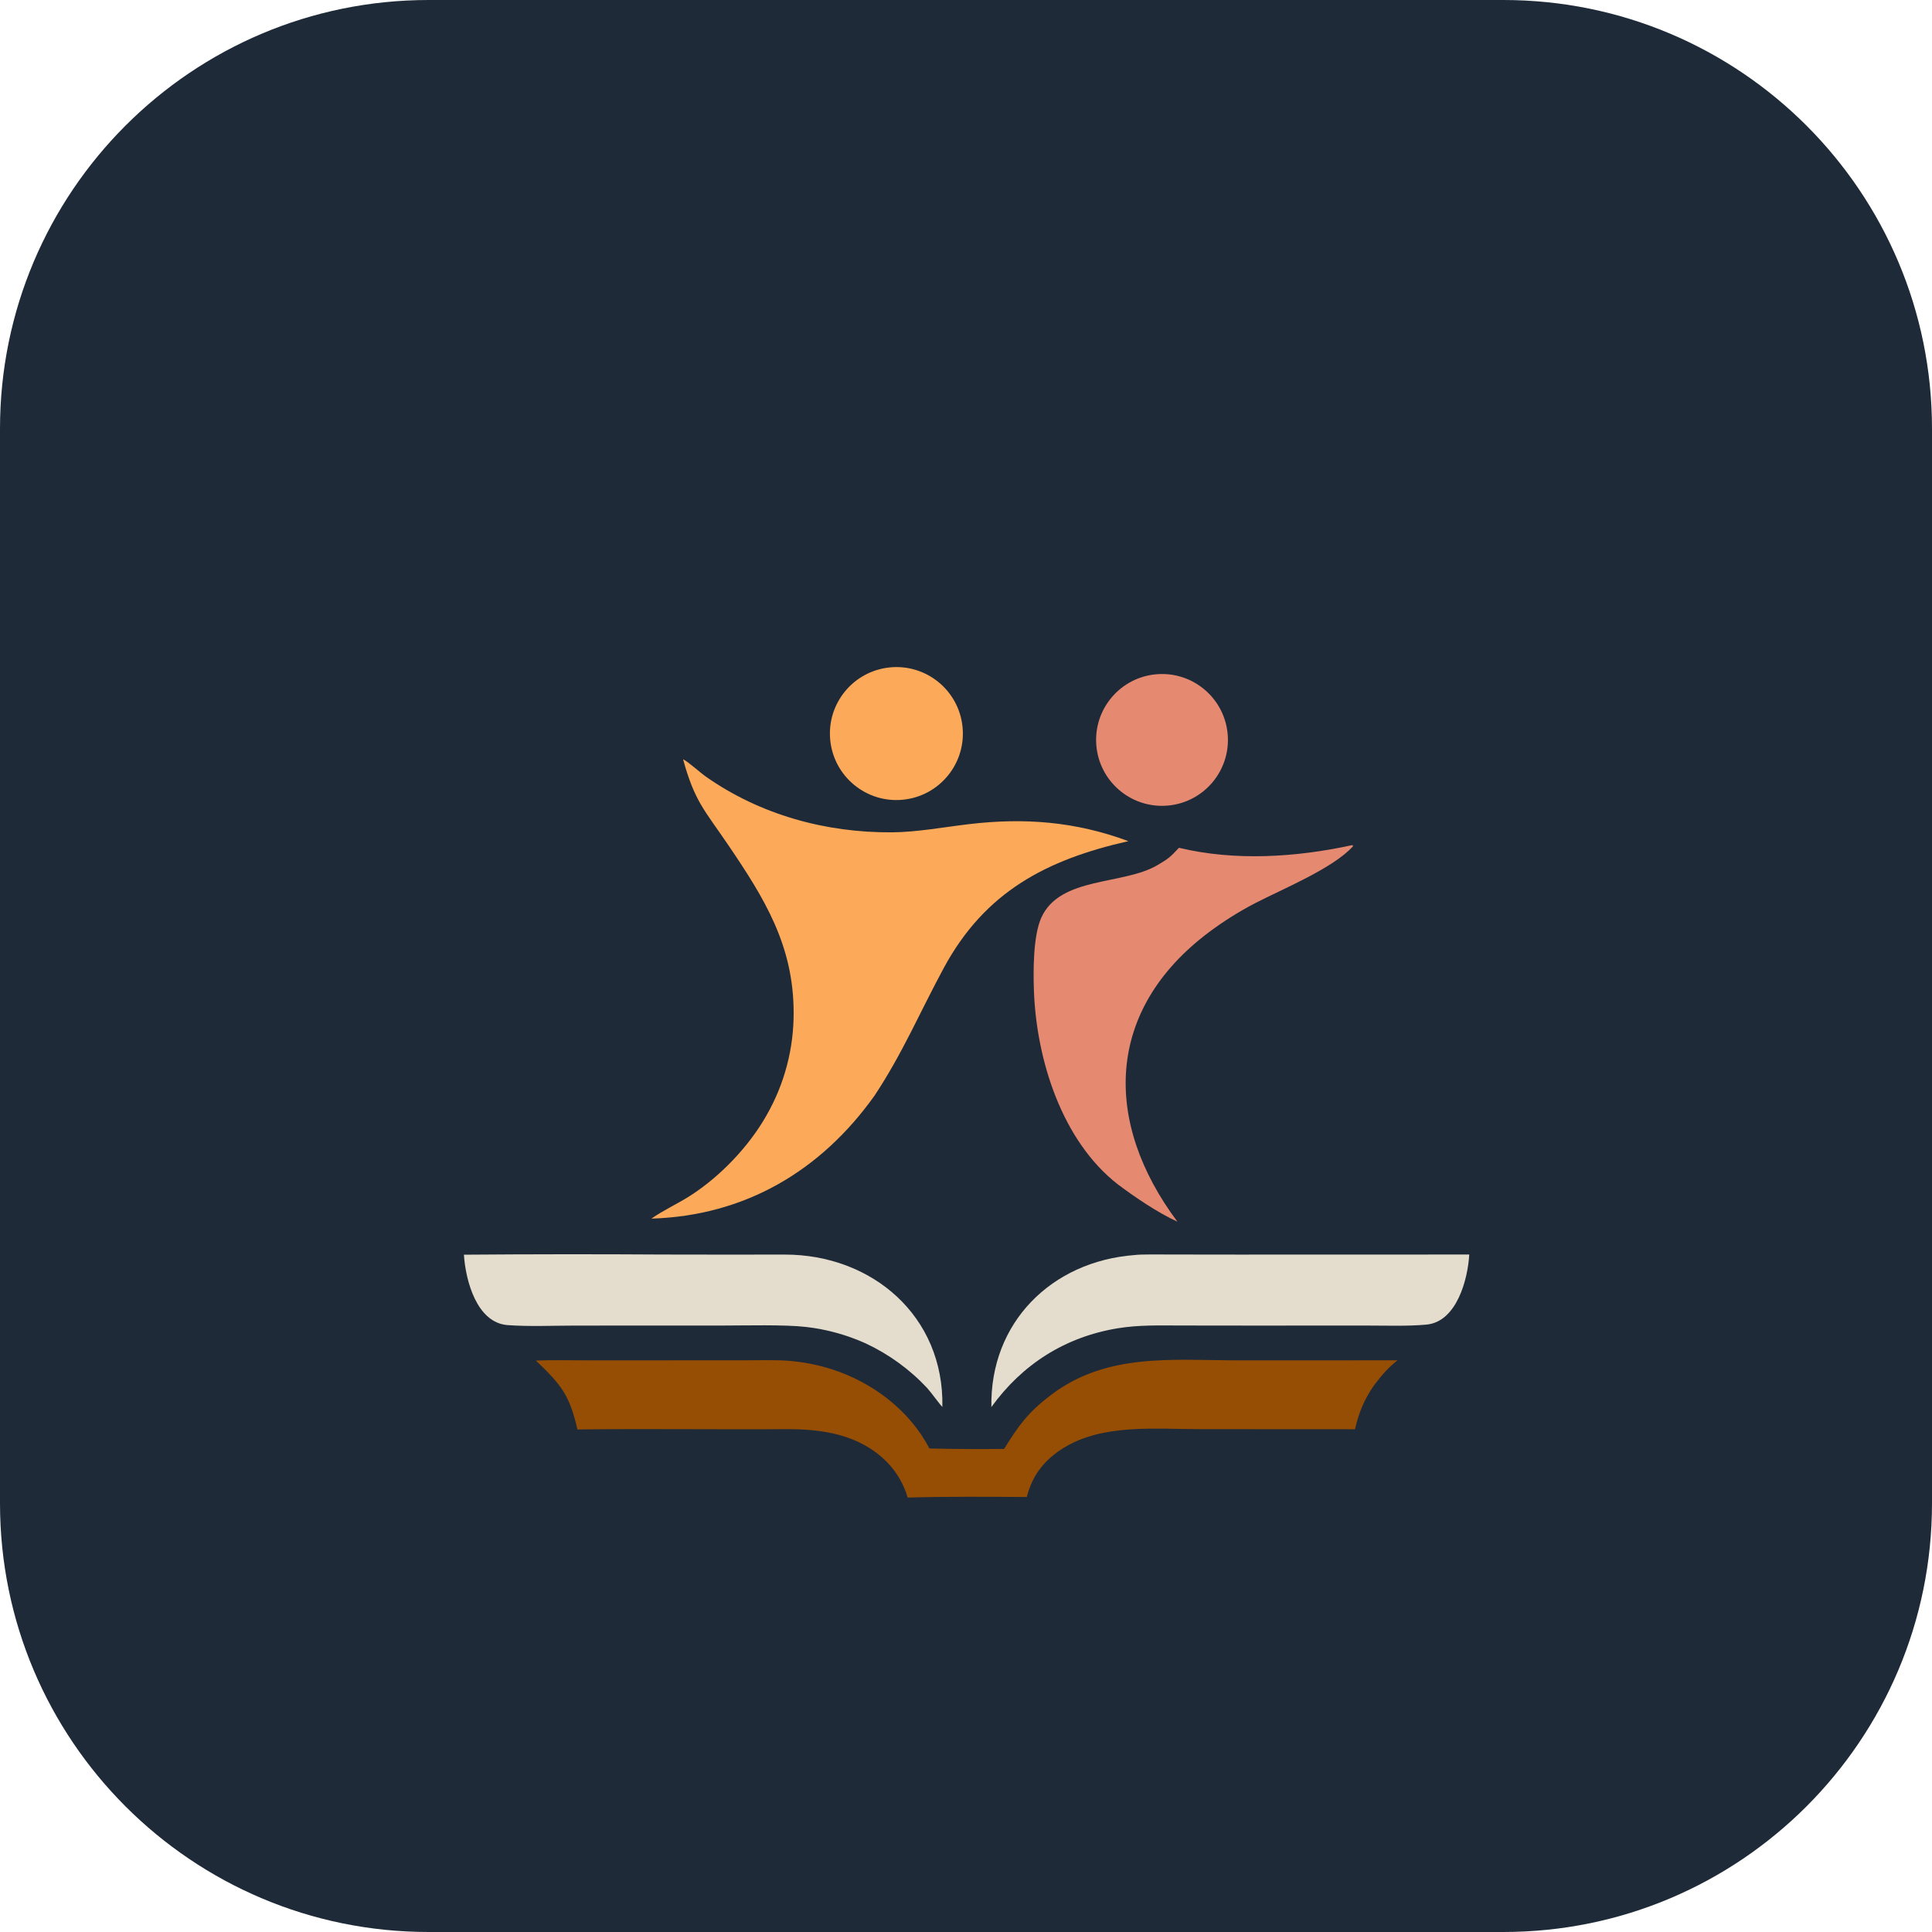
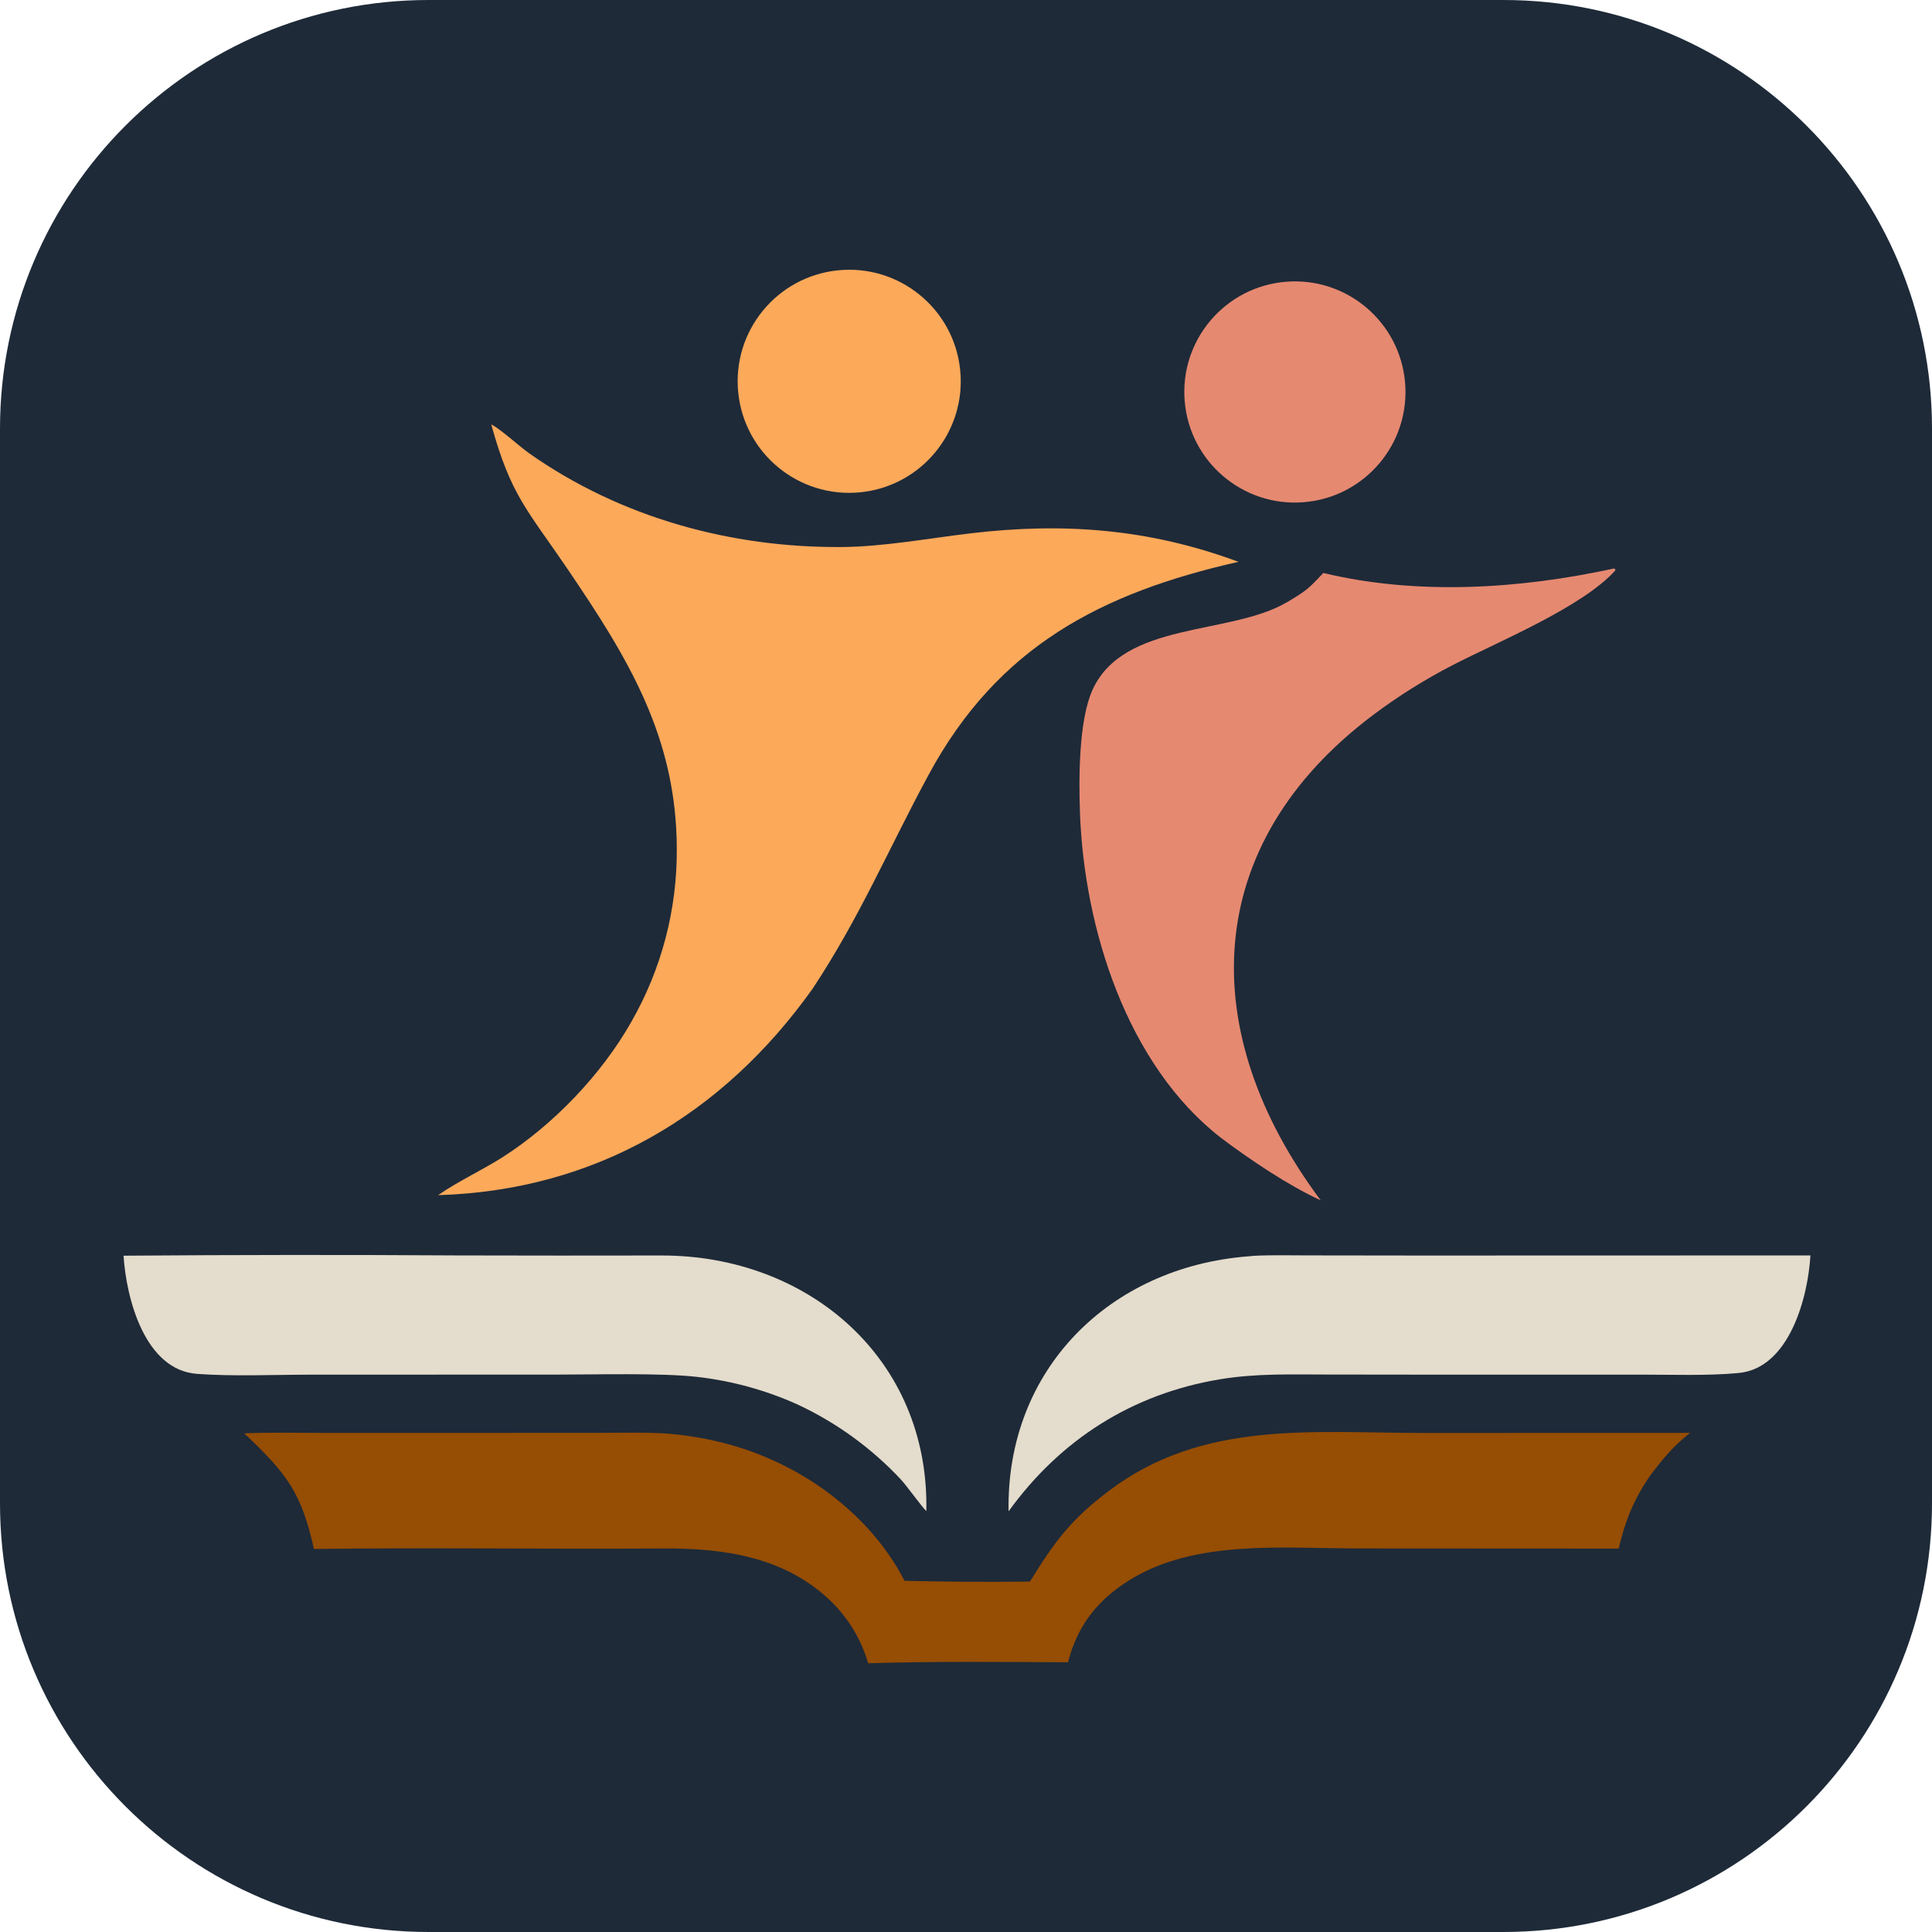
<svg xmlns="http://www.w3.org/2000/svg" viewBox="0 0 2048 2048" role="img" aria-label="Caller's Compendium logo">
  <rect width="2048" height="2048" rx="454.400" fill="#1E2A38" />
-   <path transform="translate(0,0)" fill="rgb(150,77,4)" d="M 1064.4 1535.92 C 1079.81 1510.87 1090.19 1496.8 1114.14 1478.67 C 1173.51 1433.7 1242.95 1441.99 1313.05 1442.02 L 1481.43 1441.97 C 1470.55 1450.65 1464.75 1457.72 1456.4 1468.7 C 1445.79 1484.06 1440.59 1497.13 1436.33 1515.06 L 1271.79 1514.97 C 1224.62 1514.96 1169.21 1509.17 1127.75 1534.68 C 1107.29 1547.26 1094.41 1563.52 1088.44 1586.89 C 1047.64 1586.65 1002.85 1586.25 962.18 1587.5 C 957.948 1572.93 950.089 1559.67 939.34 1548.96 C 910.24 1520.3 871.308 1514.71 832.211 1514.98 C 758.9 1515.47 685.385 1514.35 612.071 1515.3 C 603.977 1479.31 594.962 1467.81 568.014 1442.23 C 585.023 1441.57 604.944 1442.01 622.13 1442 L 723.271 1441.98 L 792.725 1441.94 C 805.682 1441.93 823.248 1441.48 835.915 1442.48 C 851.652 1443.74 867.19 1446.8 882.224 1451.62 C 924.908 1465.36 964.426 1495.21 985.179 1535.43 C 1011.58 1536.06 1037.99 1536.22 1064.4 1535.92 z" />
-   <path transform="translate(0,0)" fill="rgb(228,220,204)" d="M 491.759 1330.02 C 562.145 1329.47 632.533 1329.41 702.919 1329.85 C 745.678 1329.97 788.753 1329.97 831.502 1329.89 C 924.63 1329.72 1000.88 1395.33 998.949 1491.36 C 996.736 1489.55 986.722 1475.59 982.871 1471.41 C 964.299 1451.55 942.086 1435.44 917.438 1423.95 C 897.396 1414.95 876.082 1409.09 854.251 1406.6 C 831.344 1403.99 789.993 1405.15 765.653 1405.14 L 609.778 1405.18 C 587.137 1405.2 560.449 1406.36 538.148 1404.68 C 505.362 1402.22 493.575 1357.63 491.759 1330.02 z" />
-   <path transform="translate(0,0)" fill="rgb(228,220,204)" d="M 1202.55 1330.41 C 1209.4 1329.44 1231.87 1329.83 1239.75 1329.83 L 1312.03 1329.92 L 1557.48 1329.85 C 1555.96 1356.15 1544.23 1401.1 1512.15 1404.13 C 1492.57 1405.98 1470.06 1405.15 1450.15 1405.16 L 1322.5 1405.18 L 1252.04 1405.1 C 1229.23 1405.08 1207.24 1404.33 1184.6 1408.07 C 1129.04 1417.26 1083.64 1446.19 1050.9 1491.53 C 1049.31 1401.87 1114.79 1337.12 1202.55 1330.41 z" />
-   <g transform="translate(40,191) translate(1022.5,1104) scale(1.1) translate(-1022.5,-1104)">
-     <path transform="translate(0,0)" fill="rgb(252,169,90)" d="M 714.84 658.431 C 719.47 660.488 731.39 671.32 736.689 675.048 C 789.147 711.949 852.528 729.332 916.33 728.823 C 940.231 728.633 966.198 723.798 990.283 720.945 C 1043.85 714.598 1093.02 718.407 1143.97 737.323 C 1065.18 755.136 1005.84 785.983 966.108 859.486 C 942.9 902.414 926.498 941.575 899.394 982.513 C 847.618 1055.18 774.407 1098.35 684.312 1101.07 C 695.705 1093.11 709.783 1086.65 721.502 1079.16 C 750.639 1060.54 778.381 1031.51 795.325 1001.45 C 812.656 971.187 821.653 936.869 821.399 901.995 C 821.208 837.638 793.267 792.431 758.433 741.124 C 735.453 707.276 726.108 699.321 714.84 658.431 z" />
-     <path transform="translate(0,0)" fill="rgb(230,137,113)" d="M 1359.42 741.203 L 1360.08 741.252 L 1360.51 742.169 C 1341.51 763.393 1292.73 783.341 1266.65 796.833 C 1250.91 804.969 1235.88 814.391 1221.69 825.004 C 1121.45 900.098 1119.43 1007.99 1191.23 1104.04 C 1172.39 1095.39 1150.66 1080.72 1134.04 1068.23 C 1079.92 1026.28 1055.39 947.959 1052.96 881.604 C 1052.24 862.06 1052.2 828.515 1060.11 810.977 C 1078.11 771.123 1139.29 779.832 1172.05 760.399 C 1182.71 754.121 1184.24 752.805 1192.72 743.72 C 1246.66 756.71 1305.67 752.907 1359.42 741.203 z" />
-     <path transform="translate(0,0)" fill="rgb(252,169,90)" d="M 913.692 569.933 C 949.003 566.201 980.614 591.9 984.168 627.23 C 987.723 662.559 961.865 694.04 926.518 697.417 C 891.421 700.77 860.211 675.135 856.682 640.056 C 853.153 604.976 878.631 573.638 913.692 569.933 z" />
-     <path transform="translate(0,0)" fill="rgb(230,137,113)" d="M 1171.21 576.472 C 1206.19 573.607 1236.86 599.657 1239.7 634.639 C 1242.54 669.621 1216.47 700.274 1181.48 703.085 C 1146.54 705.893 1115.92 679.854 1113.09 644.91 C 1110.25 609.967 1136.27 579.334 1171.21 576.472 z" />
+   <g transform="translate(-694.1723 -900.5543) scale(1.677903)">
+     <path fill="rgb(150,77,4)" d="M 1064.4 1535.92C 1079.81 1510.87 1090.19 1496.8 1114.14 1478.67C 1173.51 1433.7 1242.95 1441.99 1313.05 1442.02L 1481.43 1441.97C 1470.55 1450.65 1464.75 1457.72 1456.4 1468.7C 1445.79 1484.06 1440.59 1497.13 1436.33 1515.06L 1271.79 1514.97C 1224.62 1514.96 1169.21 1509.17 1127.75 1534.68C 1107.29 1547.26 1094.41 1563.52 1088.44 1586.89C 1047.64 1586.65 1002.85 1586.25 962.18 1587.5C 957.948 1572.93 950.089 1559.67 939.34 1548.96C 910.24 1520.3 871.308 1514.71 832.211 1514.98C 758.9 1515.47 685.385 1514.35 612.071 1515.3C 603.977 1479.31 594.962 1467.81 568.014 1442.23C 585.023 1441.57 604.944 1442.01 622.13 1442L 723.271 1441.98L 792.725 1441.94C 805.682 1441.93 823.248 1441.48 835.915 1442.48C 851.652 1443.74 867.19 1446.8 882.224 1451.62C 924.908 1465.36 964.426 1495.21 985.179 1535.43C 1011.58 1536.06 1037.99 1536.22 1064.4 1535.92Z" />
+     <path fill="rgb(228,220,204)" d="M 491.759 1330.02C 562.145 1329.47 632.533 1329.41 702.919 1329.85C 745.678 1329.97 788.753 1329.97 831.502 1329.89C 924.63 1329.72 1000.88 1395.33 998.949 1491.36C 996.736 1489.55 986.722 1475.59 982.871 1471.41C 964.299 1451.55 942.086 1435.44 917.438 1423.95C 897.396 1414.95 876.082 1409.09 854.251 1406.6C 831.344 1403.99 789.993 1405.15 765.653 1405.14L 609.778 1405.18C 587.137 1405.2 560.449 1406.36 538.148 1404.68C 505.362 1402.22 493.575 1357.63 491.759 1330.02Z" />
+     <path fill="rgb(228,220,204)" d="M 1202.55 1330.41C 1209.4 1329.44 1231.87 1329.83 1239.75 1329.83L 1312.03 1329.92L 1557.48 1329.85C 1555.96 1356.15 1544.23 1401.1 1512.15 1404.13C 1492.57 1405.98 1470.06 1405.15 1450.15 1405.16L 1322.5 1405.18L 1252.04 1405.1C 1229.23 1405.08 1207.24 1404.33 1184.6 1408.07C 1129.04 1417.26 1083.64 1446.19 1050.9 1491.53C 1049.31 1401.87 1114.79 1337.12 1202.55 1330.41Z" />
+     <path fill="rgb(252,169,90)" d="M 724.074 804.874C 729.167 807.137 742.279 819.052 748.108 823.153C 805.812 863.744 875.531 882.865 945.713 882.305C 972.004 882.096 1000.568 876.778 1027.061 873.639C 1085.985 866.658 1140.072 870.848 1196.117 891.655C 1109.448 911.25 1044.174 945.181 1000.469 1026.035C 974.94 1073.255 956.898 1116.332 927.083 1161.364C 870.13 1241.298 789.598 1288.785 690.493 1291.777C 703.026 1283.021 718.511 1275.915 731.402 1267.676C 763.453 1247.194 793.969 1215.261 812.608 1182.195C 831.672 1148.906 841.568 1111.156 841.289 1072.794C 841.079 1002.002 810.344 952.274 772.026 895.836C 746.748 858.604 736.469 849.853 724.074 804.874Z" />
+     <path fill="rgb(230,137,113)" d="M 1433.112 895.923L 1433.838 895.977L 1434.311 896.986C 1413.411 920.332 1359.753 942.275 1331.065 957.116C 1313.751 966.066 1297.218 976.43 1281.609 988.104C 1171.345 1070.708 1169.123 1189.389 1248.103 1295.044C 1227.379 1285.529 1203.476 1269.392 1185.194 1255.653C 1125.662 1209.508 1098.679 1123.355 1096.006 1050.364C 1095.214 1028.866 1095.17 991.966 1103.871 972.675C 1123.671 928.835 1190.969 938.415 1227.005 917.039C 1238.731 910.133 1240.414 908.685 1249.742 898.692C 1309.076 912.981 1373.987 908.798 1433.112 895.923Z" />
+     <path fill="rgb(252,169,90)" d="M 942.811 707.526C 981.653 703.421 1016.425 731.69 1020.335 770.553C 1024.245 809.415 995.802 844.044 956.92 847.759C 918.313 851.447 883.982 823.248 880.1 784.662C 876.218 746.074 904.244 711.602 942.811 707.526Z" />
+     <path fill="rgb(230,137,113)" d="M 1226.081 714.719C 1264.559 711.568 1298.296 740.223 1301.42 778.703C 1304.544 817.183 1275.867 850.901 1237.378 853.994C 1198.944 857.082 1165.262 828.439 1162.149 790.001C 1159.025 751.564 1187.647 717.867 1226.081 714.719Z" />
  </g>
</svg>
